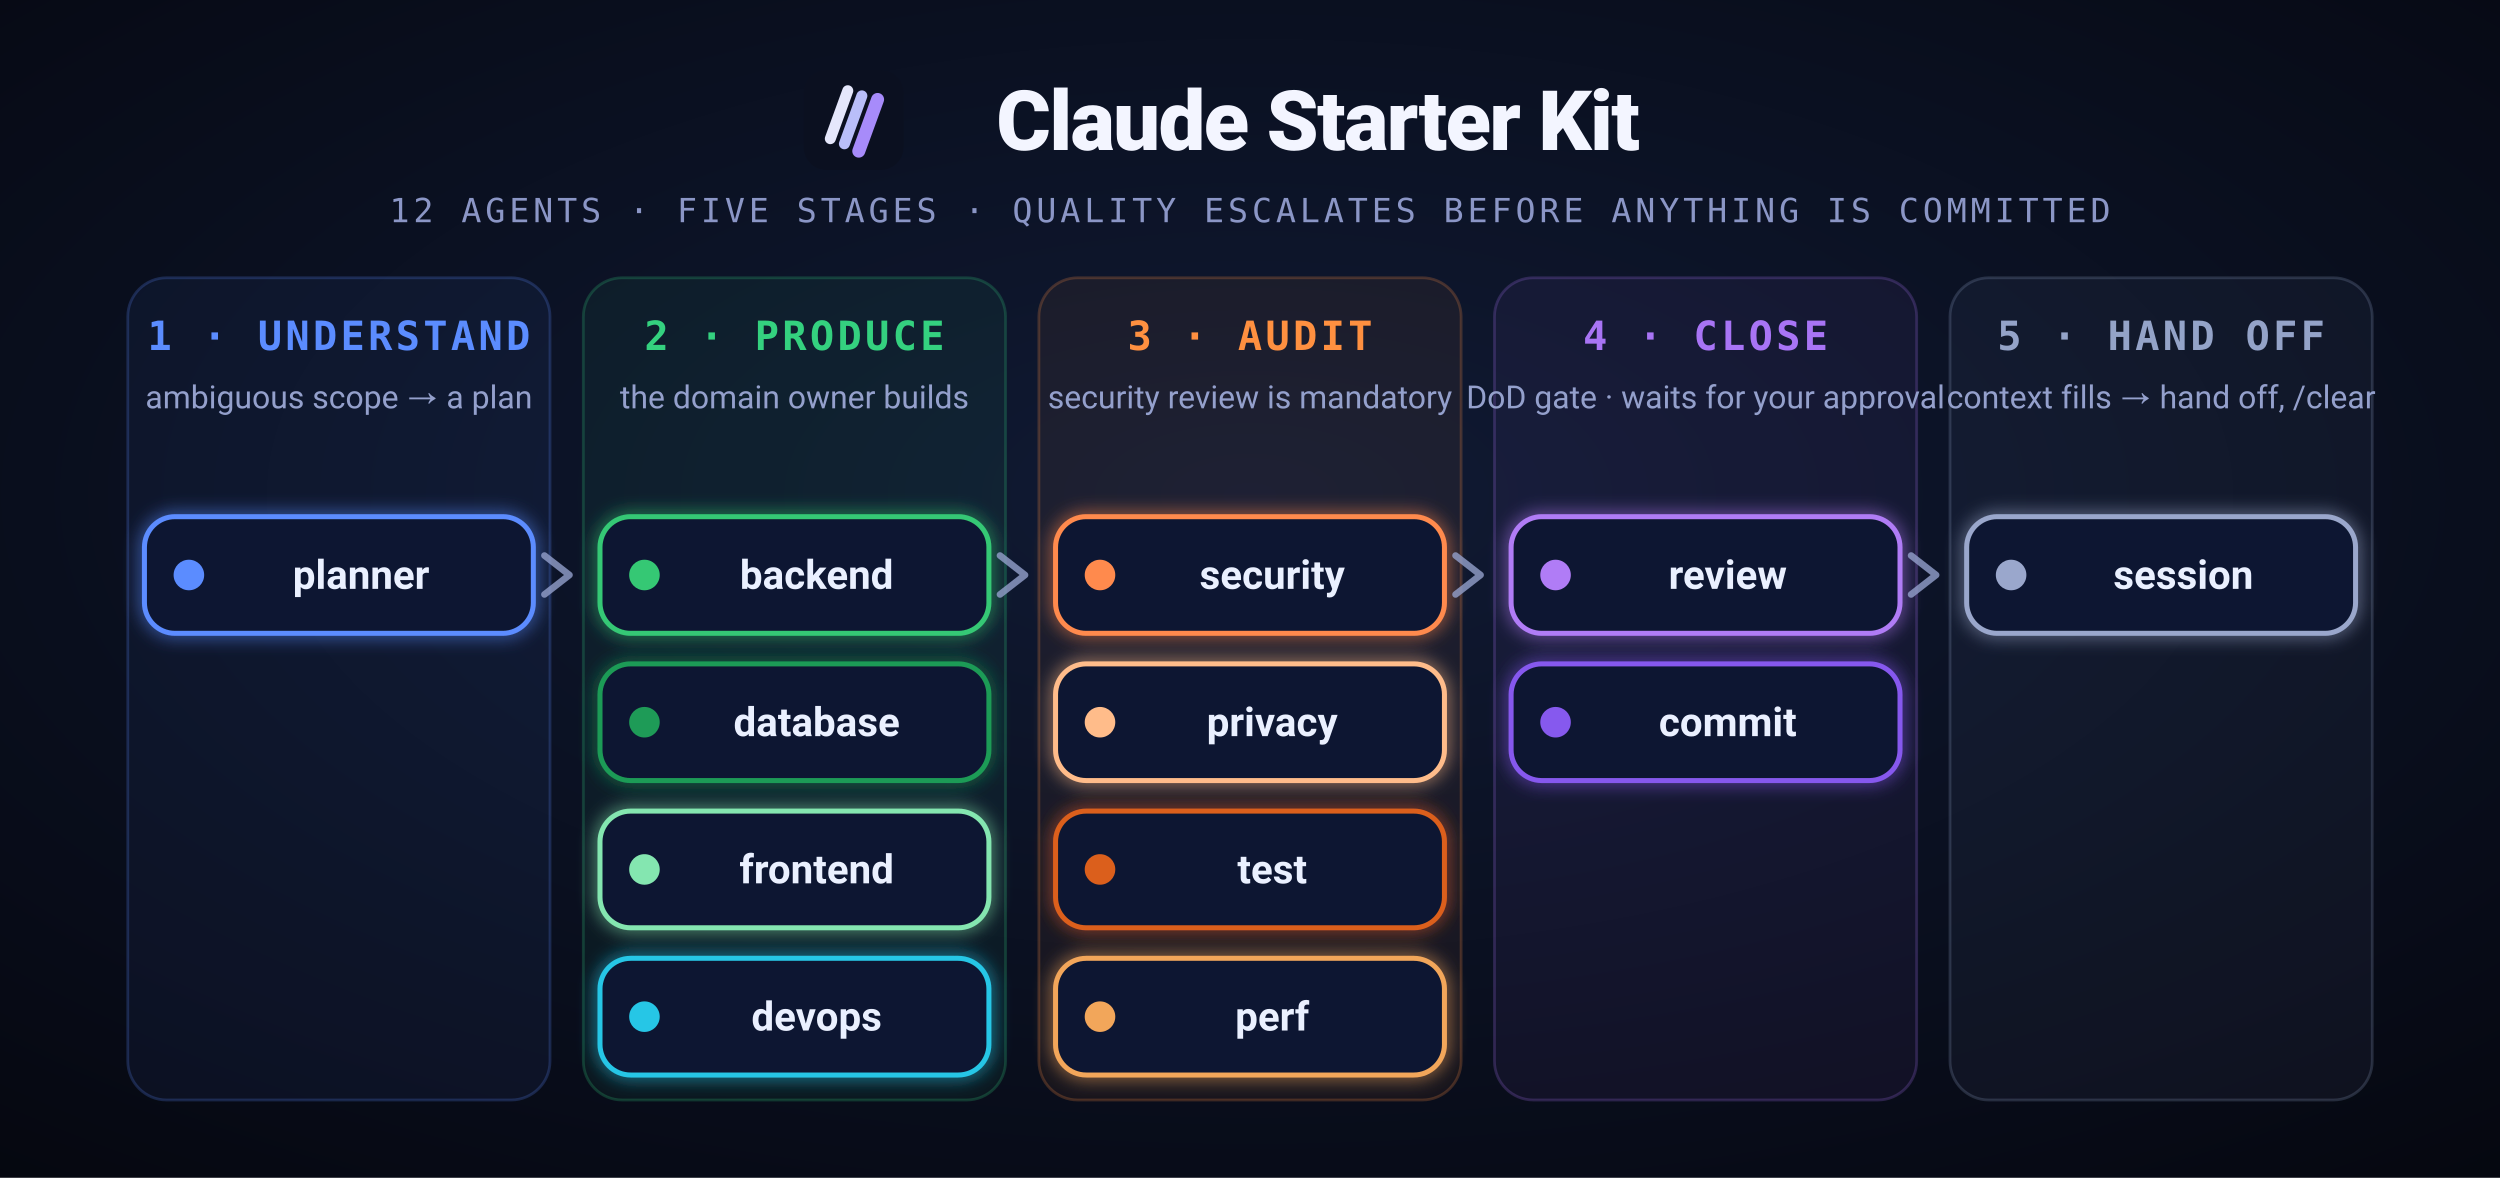
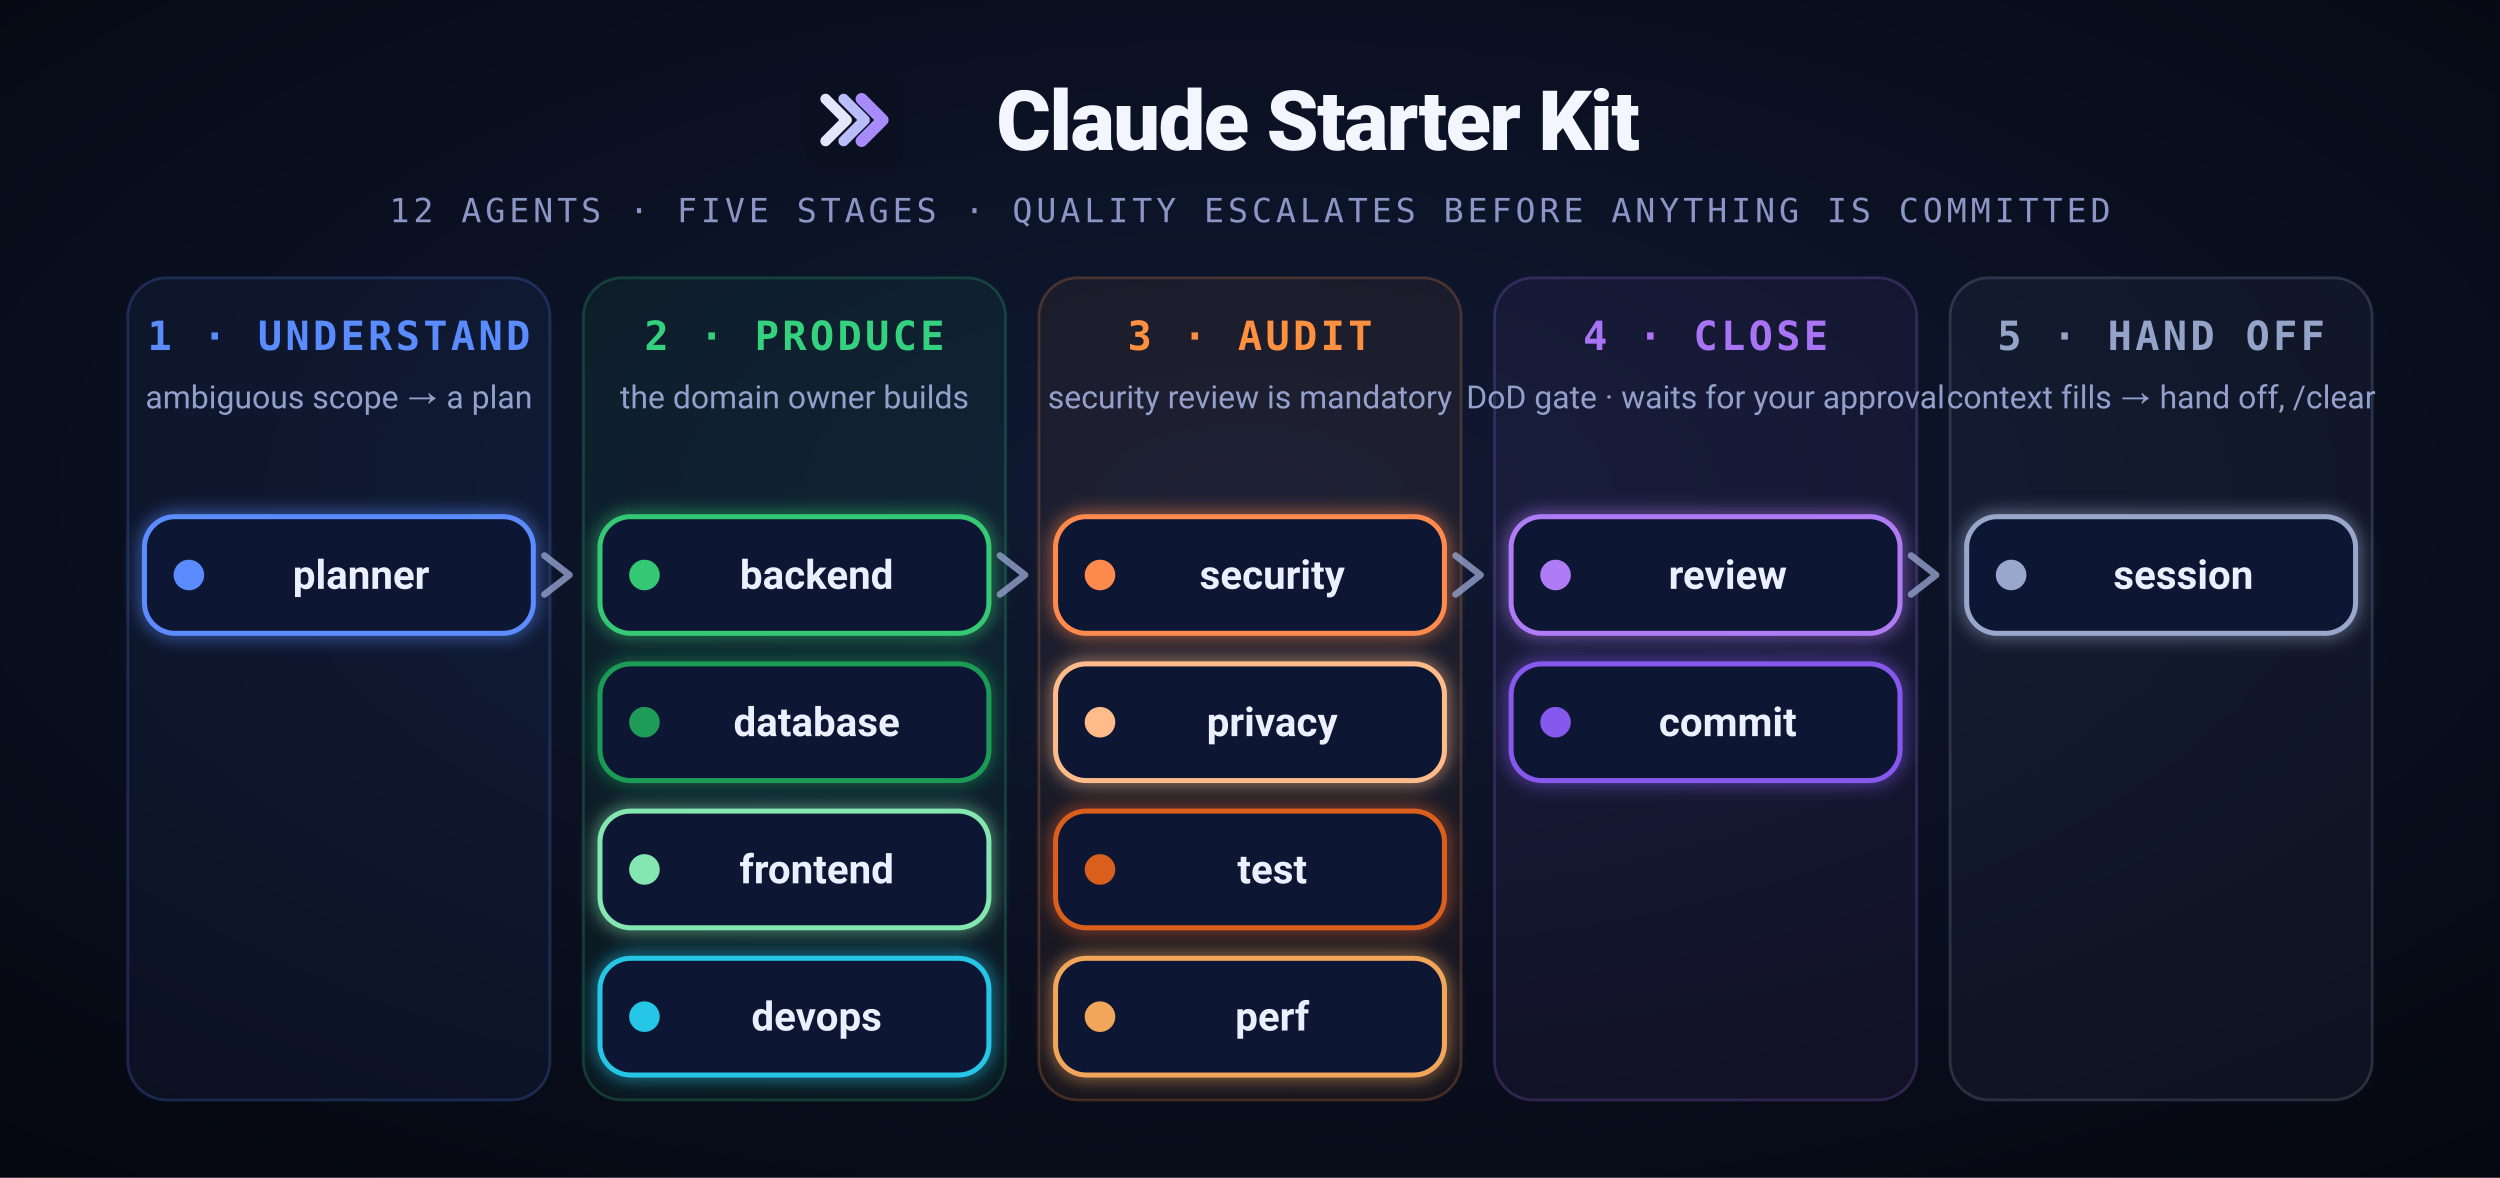
<svg xmlns="http://www.w3.org/2000/svg" viewBox="0 0 900 424" font-family="'Segoe UI',system-ui,-apple-system,Roboto,Helvetica,Arial,sans-serif" role="img" aria-label="Claude Starter Kit — five stages">
  <defs>
    <radialGradient id="bg" cx="50%" cy="42%" r="78%">
      <stop offset="0" stop-color="#101a34" />
      <stop offset="1" stop-color="#05070f" />
    </radialGradient>
    <filter id="glow" x="-60%" y="-60%" width="220%" height="220%">
      <feGaussianBlur stdDeviation="3.2" result="b" />
      <feMerge>
        <feMergeNode in="b" />
        <feMergeNode in="SourceGraphic" />
      </feMerge>
    </filter>
  </defs>
  <rect width="900" height="424" fill="url(#bg)" />
  <g transform="translate(289.3,25.2) scale(0.18)" aria-hidden="true">
    <rect width="200" height="200" rx="46" fill="#0B1020" />
-     <g transform="rotate(20 100 100)">
-       <rect x="58" y="38" width="22" height="124" rx="11" fill="#E5E7FB" />
-       <rect x="88" y="38" width="22" height="124" rx="11" fill="#B9BEF9" />
-       <rect x="118" y="32" width="26" height="136" rx="13" fill="#A78BFA" />
-     </g>
+     <polyline points="44,58 86,100 44,142" stroke="#E5E7FB" stroke-width="21" stroke-linecap="round" stroke-linejoin="round" fill="none" />
+     <polyline points="80,58 122,100 80,142" stroke="#B9BEF9" stroke-width="21" stroke-linecap="round" stroke-linejoin="round" fill="none" />
+     <polyline points="116,58 158,100 116,142" stroke="#A78BFA" stroke-width="24" stroke-linecap="round" stroke-linejoin="round" fill="none" />
  </g>
  <text x="474.5" y="54" text-anchor="middle" font-size="30" font-weight="800" fill="#f3f5ff" letter-spacing="-0.6">Claude Starter Kit</text>
  <text x="450.0" y="80" text-anchor="middle" font-size="12" fill="#8b96c6" font-family="ui-monospace,Menlo,monospace" letter-spacing="1.4">12 AGENTS · FIVE STAGES · QUALITY ESCALATES BEFORE ANYTHING IS COMMITTED</text>
  <rect x="46.0" y="100" width="152.0" height="296" rx="14" fill="#5b8cff" fill-opacity="0.06" stroke="#5b8cff" stroke-opacity="0.22" stroke-width="1" />
  <text x="122.0" y="126" text-anchor="middle" font-size="14.5" font-weight="800" fill="#5b8cff" font-family="ui-monospace,Menlo,monospace" letter-spacing="1.2">1 · UNDERSTAND</text>
  <text x="122.0" y="147" text-anchor="middle" font-size="11.5" fill="#94a0cc">ambiguous scope → a plan</text>
  <g>
    <rect x="52.0" y="186.0" width="140.0" height="42" rx="11" fill="#0f1830" stroke="#5b8cff" stroke-width="1.8" filter="url(#glow)" />
    <circle cx="68.0" cy="207.0" r="5.5" fill="#5b8cff" />
    <text x="130.0" y="212.0" text-anchor="middle" font-size="14.5" font-weight="600" fill="#eaf0ff">planner</text>
  </g>
  <path d="M196.0,200.0 L205.0,207.0 L196.0,214.0" fill="none" stroke="#94a0cc" stroke-opacity="0.8" stroke-width="2.4" stroke-linecap="round" stroke-linejoin="round" />
  <rect x="210.0" y="100" width="152.0" height="296" rx="14" fill="#34d17f" fill-opacity="0.06" stroke="#34d17f" stroke-opacity="0.22" stroke-width="1" />
  <text x="286.0" y="126" text-anchor="middle" font-size="14.5" font-weight="800" fill="#34d17f" font-family="ui-monospace,Menlo,monospace" letter-spacing="1.2">2 · PRODUCE</text>
  <text x="286.0" y="147" text-anchor="middle" font-size="11.5" fill="#94a0cc">the domain owner builds</text>
  <g>
    <rect x="216.0" y="186.0" width="140.0" height="42" rx="11" fill="#0f1830" stroke="#35c874" stroke-width="1.8" filter="url(#glow)" />
    <circle cx="232.0" cy="207.0" r="5.5" fill="#35c874" />
    <text x="294.0" y="212.0" text-anchor="middle" font-size="14.5" font-weight="600" fill="#eaf0ff">backend</text>
  </g>
  <g>
    <rect x="216.0" y="239.0" width="140.0" height="42" rx="11" fill="#0f1830" stroke="#1e9b57" stroke-width="1.8" filter="url(#glow)" />
    <circle cx="232.0" cy="260.0" r="5.5" fill="#1e9b57" />
    <text x="294.0" y="265.0" text-anchor="middle" font-size="14.5" font-weight="600" fill="#eaf0ff">database</text>
  </g>
  <g>
    <rect x="216.0" y="292.0" width="140.0" height="42" rx="11" fill="#0f1830" stroke="#84e6b0" stroke-width="1.8" filter="url(#glow)" />
    <circle cx="232.0" cy="313.0" r="5.5" fill="#84e6b0" />
    <text x="294.0" y="318.0" text-anchor="middle" font-size="14.5" font-weight="600" fill="#eaf0ff">frontend</text>
  </g>
  <g>
    <rect x="216.0" y="345.0" width="140.0" height="42" rx="11" fill="#0f1830" stroke="#26c6e6" stroke-width="1.8" filter="url(#glow)" />
    <circle cx="232.0" cy="366.0" r="5.5" fill="#26c6e6" />
    <text x="294.0" y="371.0" text-anchor="middle" font-size="14.5" font-weight="600" fill="#eaf0ff">devops</text>
  </g>
  <path d="M360.0,200.0 L369.0,207.0 L360.0,214.0" fill="none" stroke="#94a0cc" stroke-opacity="0.8" stroke-width="2.4" stroke-linecap="round" stroke-linejoin="round" />
  <rect x="374.0" y="100" width="152.0" height="296" rx="14" fill="#ff9040" fill-opacity="0.06" stroke="#ff9040" stroke-opacity="0.22" stroke-width="1" />
  <text x="450.0" y="126" text-anchor="middle" font-size="14.5" font-weight="800" fill="#ff9040" font-family="ui-monospace,Menlo,monospace" letter-spacing="1.2">3 · AUDIT</text>
  <text x="450.0" y="147" text-anchor="middle" font-size="11.5" fill="#94a0cc">security review is mandatory</text>
  <g>
    <rect x="380.0" y="186.0" width="140.0" height="42" rx="11" fill="#0f1830" stroke="#ff8a4d" stroke-width="1.8" filter="url(#glow)" />
    <circle cx="396.0" cy="207.0" r="5.5" fill="#ff8a4d" />
    <text x="458.0" y="212.0" text-anchor="middle" font-size="14.5" font-weight="600" fill="#eaf0ff">security</text>
  </g>
  <g>
    <rect x="380.0" y="239.0" width="140.0" height="42" rx="11" fill="#0f1830" stroke="#ffbc8a" stroke-width="1.8" filter="url(#glow)" />
    <circle cx="396.0" cy="260.0" r="5.5" fill="#ffbc8a" />
    <text x="458.0" y="265.0" text-anchor="middle" font-size="14.5" font-weight="600" fill="#eaf0ff">privacy</text>
  </g>
  <g>
    <rect x="380.0" y="292.0" width="140.0" height="42" rx="11" fill="#0f1830" stroke="#db5f1c" stroke-width="1.8" filter="url(#glow)" />
    <circle cx="396.0" cy="313.0" r="5.5" fill="#db5f1c" />
    <text x="458.0" y="318.0" text-anchor="middle" font-size="14.5" font-weight="600" fill="#eaf0ff">test</text>
  </g>
  <g>
    <rect x="380.0" y="345.0" width="140.0" height="42" rx="11" fill="#0f1830" stroke="#f2a65a" stroke-width="1.8" filter="url(#glow)" />
    <circle cx="396.0" cy="366.0" r="5.5" fill="#f2a65a" />
    <text x="458.0" y="371.0" text-anchor="middle" font-size="14.5" font-weight="600" fill="#eaf0ff">perf</text>
  </g>
  <path d="M524.0,200.0 L533.0,207.0 L524.0,214.0" fill="none" stroke="#94a0cc" stroke-opacity="0.8" stroke-width="2.4" stroke-linecap="round" stroke-linejoin="round" />
  <rect x="538.0" y="100" width="152.0" height="296" rx="14" fill="#a874f5" fill-opacity="0.06" stroke="#a874f5" stroke-opacity="0.22" stroke-width="1" />
  <text x="614.0" y="126" text-anchor="middle" font-size="14.5" font-weight="800" fill="#a874f5" font-family="ui-monospace,Menlo,monospace" letter-spacing="1.2">4 · CLOSE</text>
  <text x="614.0" y="147" text-anchor="middle" font-size="11.5" fill="#94a0cc">DoD gate · waits for your approval</text>
  <g>
    <rect x="544.0" y="186.0" width="140.0" height="42" rx="11" fill="#0f1830" stroke="#b07cf6" stroke-width="1.8" filter="url(#glow)" />
    <circle cx="560.0" cy="207.0" r="5.5" fill="#b07cf6" />
    <text x="622.0" y="212.0" text-anchor="middle" font-size="14.5" font-weight="600" fill="#eaf0ff">review</text>
  </g>
  <g>
    <rect x="544.0" y="239.0" width="140.0" height="42" rx="11" fill="#0f1830" stroke="#8659ee" stroke-width="1.8" filter="url(#glow)" />
    <circle cx="560.0" cy="260.0" r="5.5" fill="#8659ee" />
    <text x="622.0" y="265.0" text-anchor="middle" font-size="14.5" font-weight="600" fill="#eaf0ff">commit</text>
  </g>
  <path d="M688.0,200.0 L697.0,207.0 L688.0,214.0" fill="none" stroke="#94a0cc" stroke-opacity="0.8" stroke-width="2.4" stroke-linecap="round" stroke-linejoin="round" />
  <rect x="702.0" y="100" width="152.0" height="296" rx="14" fill="#94a3c8" fill-opacity="0.06" stroke="#94a3c8" stroke-opacity="0.22" stroke-width="1" />
  <text x="778.0" y="126" text-anchor="middle" font-size="14.5" font-weight="800" fill="#94a3c8" font-family="ui-monospace,Menlo,monospace" letter-spacing="1.2">5 · HAND OFF</text>
  <text x="778.0" y="147" text-anchor="middle" font-size="11.5" fill="#94a0cc">context fills → hand off, /clear</text>
  <g>
    <rect x="708.0" y="186.0" width="140.0" height="42" rx="11" fill="#0f1830" stroke="#9aa7cc" stroke-width="1.8" filter="url(#glow)" />
    <circle cx="724.0" cy="207.0" r="5.5" fill="#9aa7cc" />
    <text x="786.0" y="212.0" text-anchor="middle" font-size="14.5" font-weight="600" fill="#eaf0ff">session</text>
  </g>
</svg>
